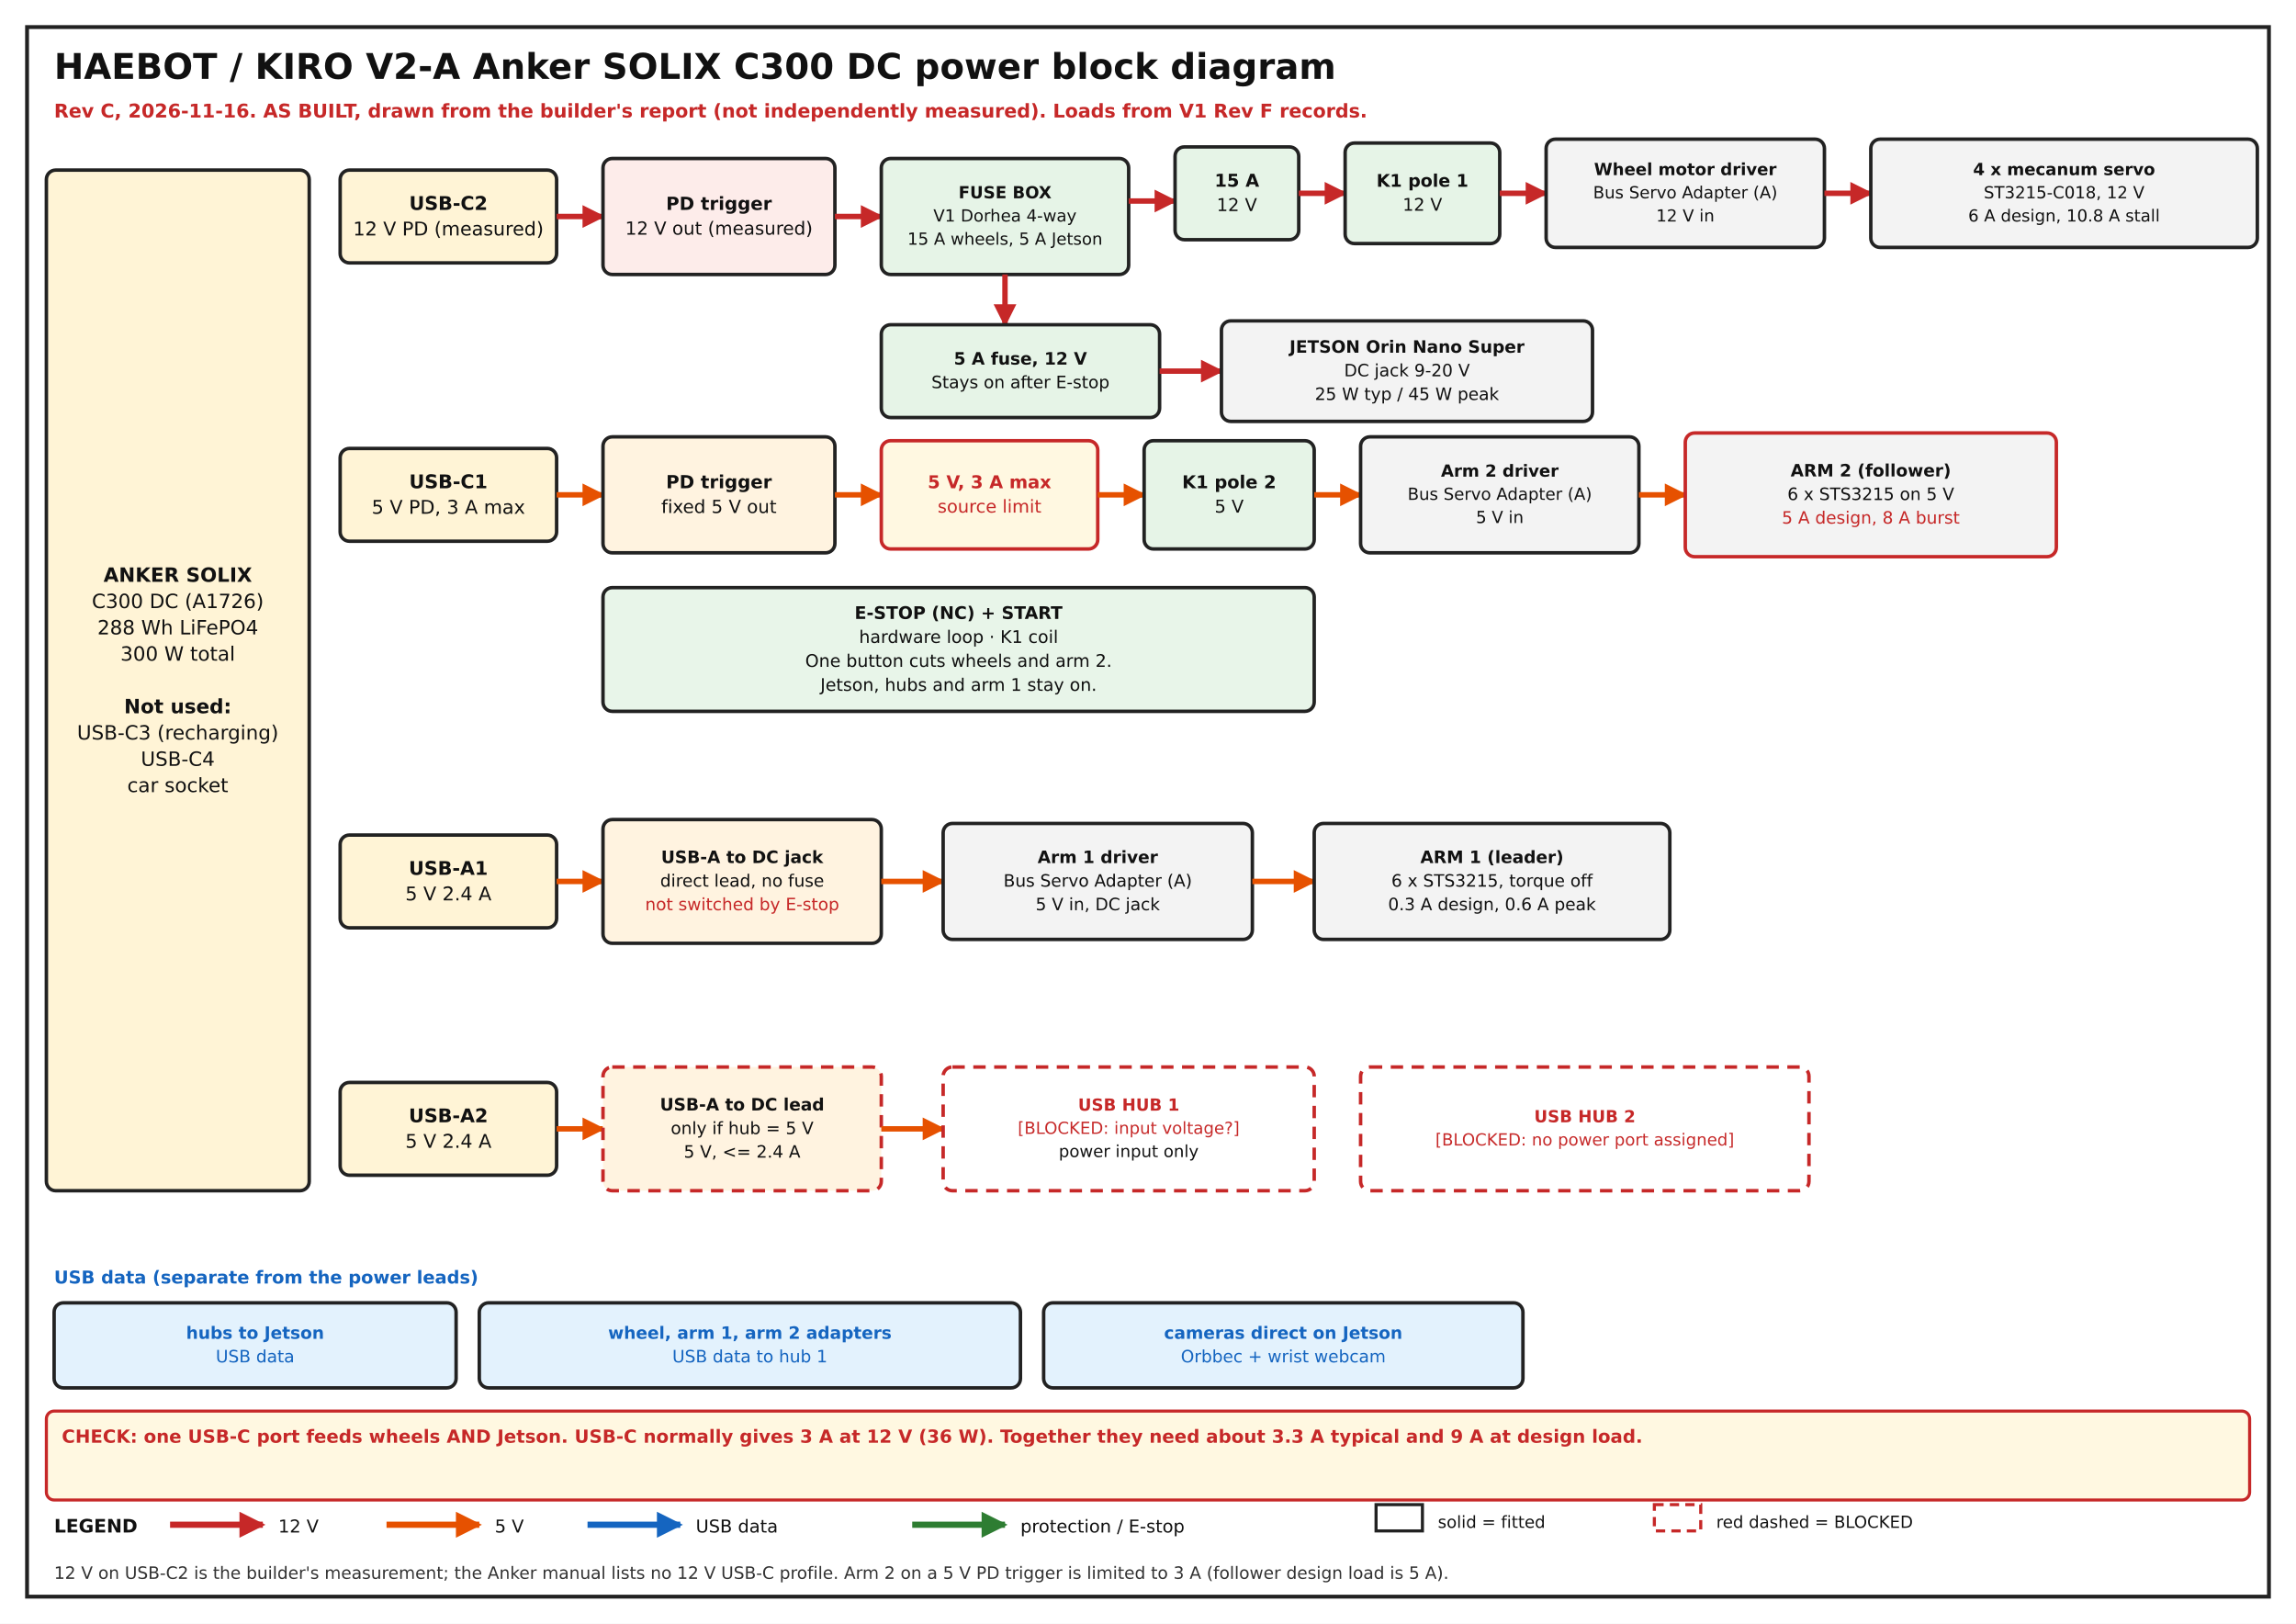
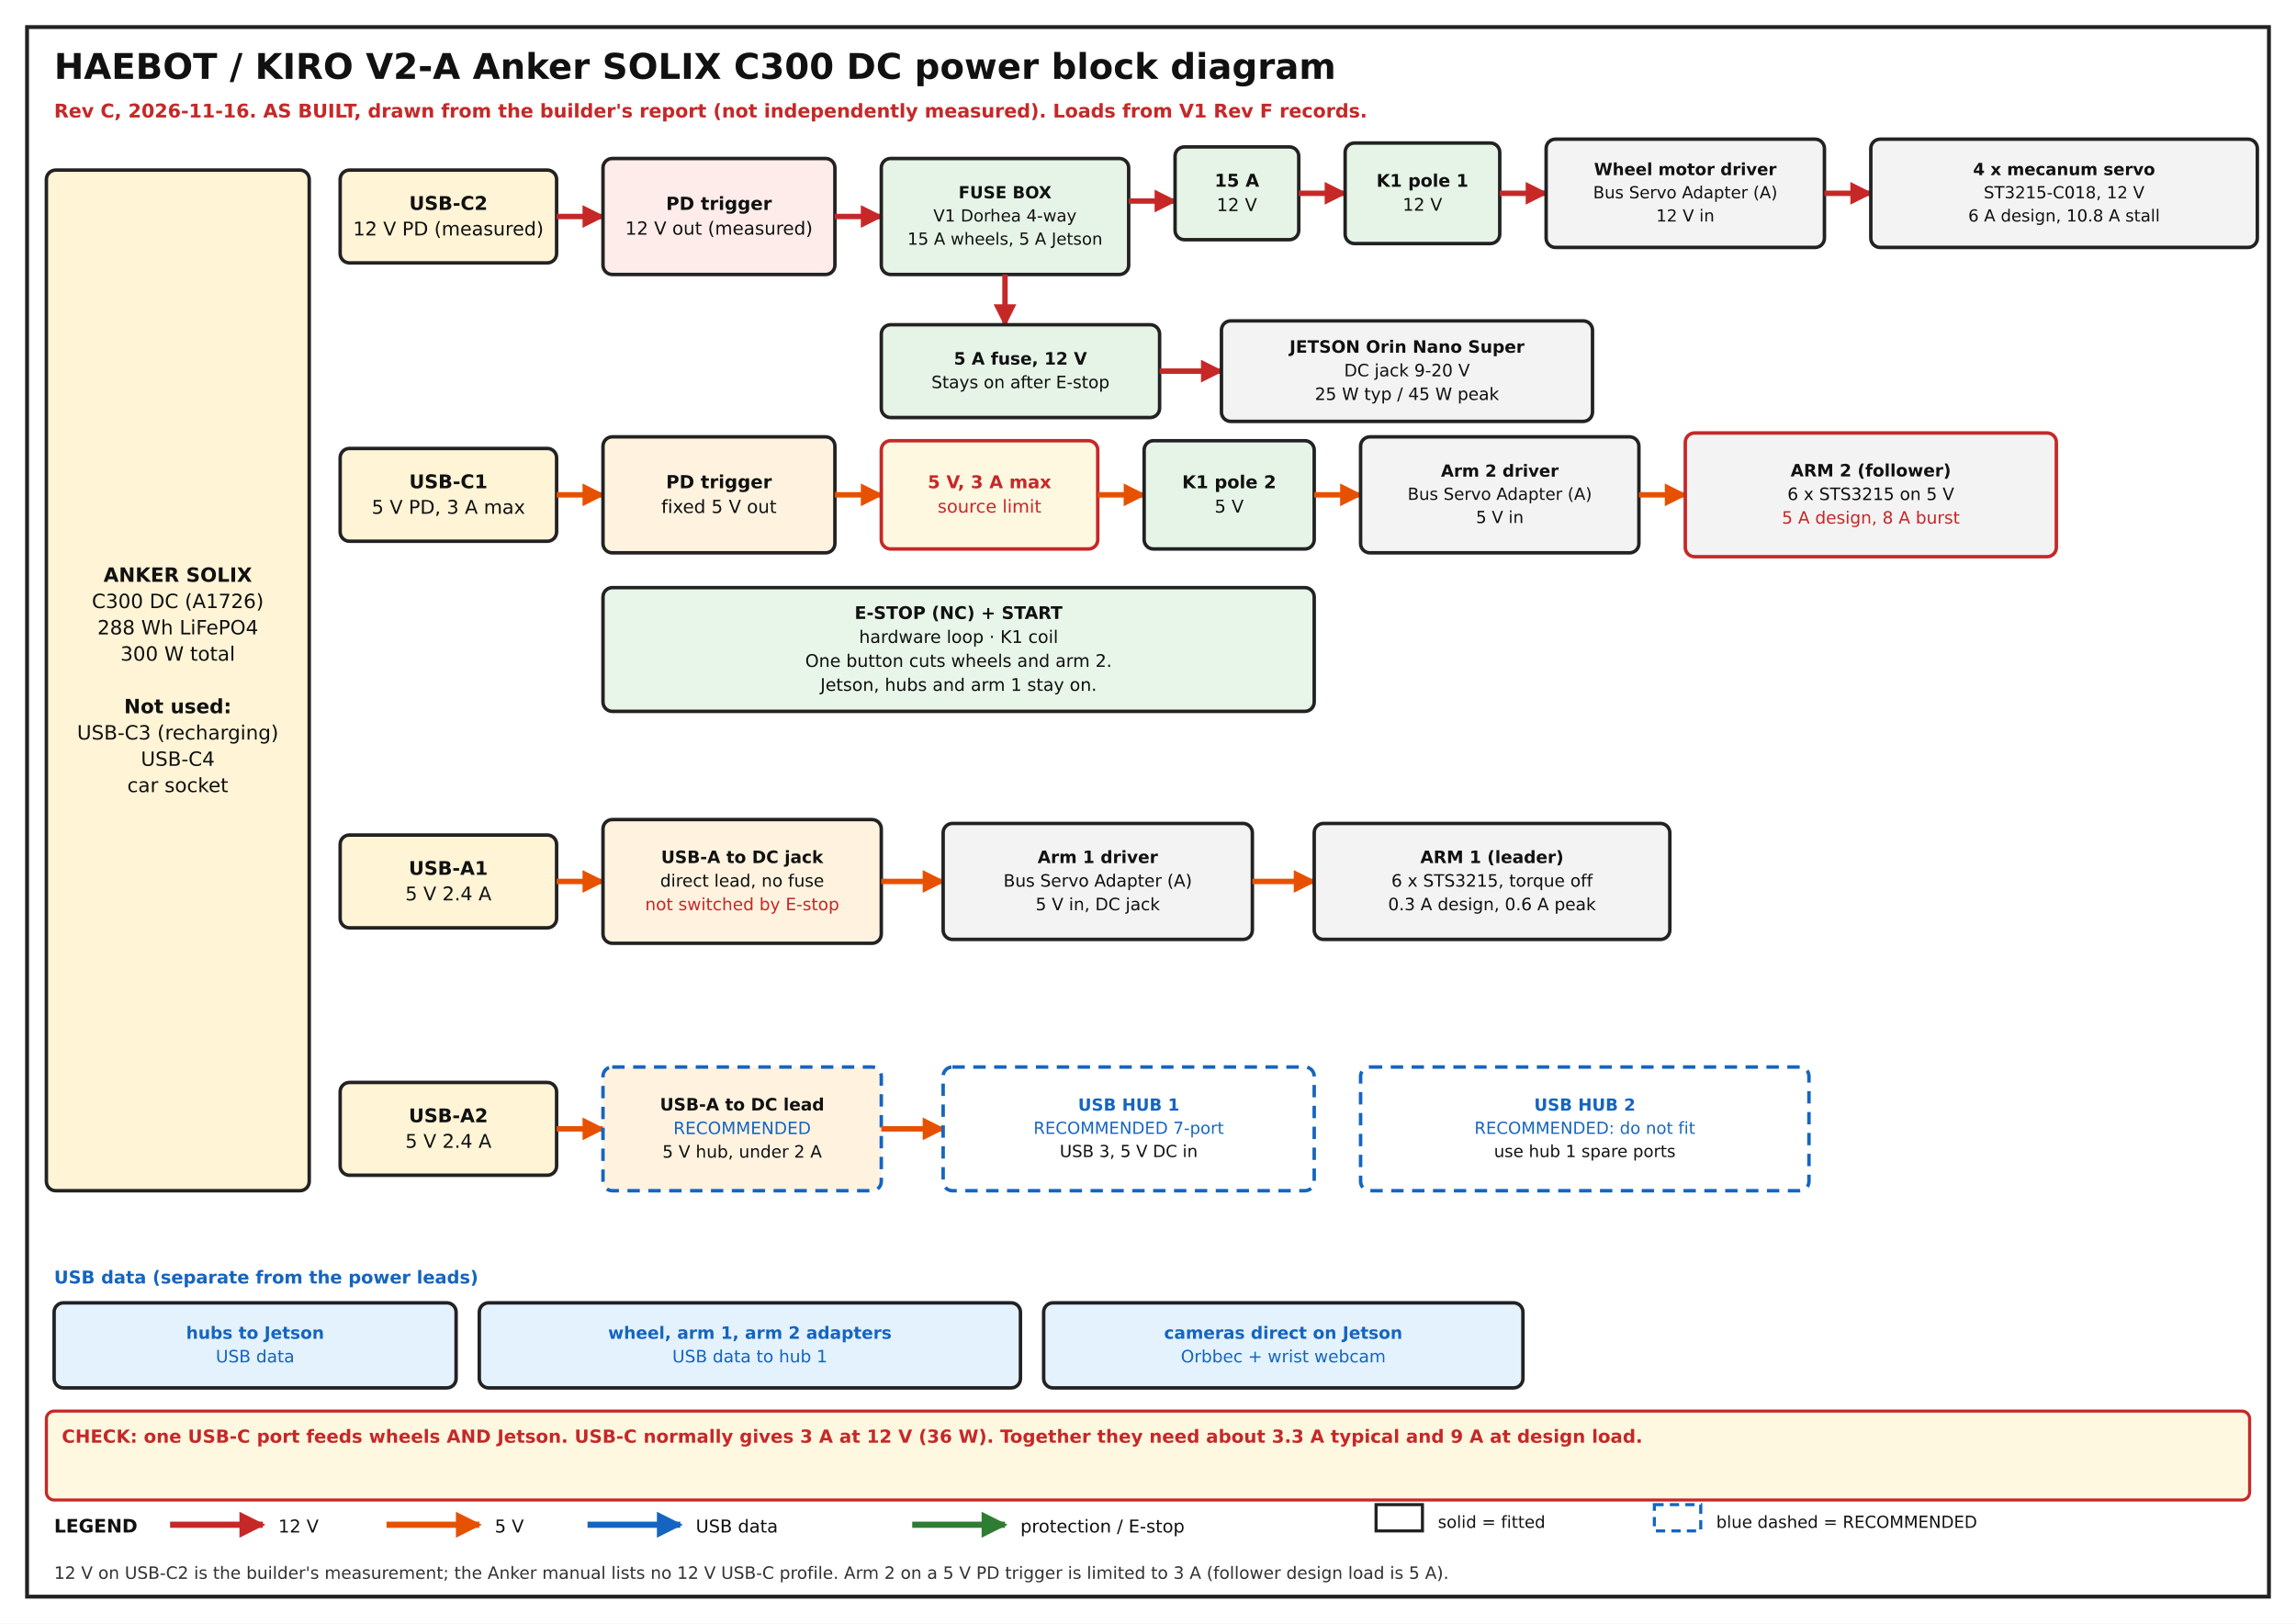
<svg xmlns="http://www.w3.org/2000/svg" width="297mm" height="210mm" viewBox="0 0 297 210" font-family="DejaVu Sans, Arial, sans-serif">
  <defs>
    <marker id="m12" viewBox="0 0 10 10" refX="9" refY="5" markerWidth="4.2" markerHeight="4.2" orient="auto-start-reverse">
      <path d="M0,0 L10,5 L0,10 z" fill="#c62828" />
    </marker>
    <marker id="m5" viewBox="0 0 10 10" refX="9" refY="5" markerWidth="4.2" markerHeight="4.2" orient="auto-start-reverse">
      <path d="M0,0 L10,5 L0,10 z" fill="#e65100" />
    </marker>
    <marker id="md" viewBox="0 0 10 10" refX="9" refY="5" markerWidth="4.2" markerHeight="4.2" orient="auto-start-reverse">
      <path d="M0,0 L10,5 L0,10 z" fill="#1565c0" />
    </marker>
    <marker id="mg" viewBox="0 0 10 10" refX="9" refY="5" markerWidth="4.2" markerHeight="4.2" orient="auto-start-reverse">
      <path d="M0,0 L10,5 L0,10 z" fill="#2e7d32" />
    </marker>
  </defs>
  <rect width="297" height="210" fill="#ffffff" />
  <rect x="3.5" y="3.5" width="290" height="203" fill="none" stroke="#222" stroke-width="0.5" />
  <text x="7" y="10.2" font-size="4.6" font-weight="bold" fill="#111">HAEBOT / KIRO V2-A   Anker SOLIX C300 DC power block diagram</text>
  <text x="7" y="15.2" font-size="2.45" font-weight="bold" fill="#c62828">Rev C, 2026-11-16. AS BUILT, drawn from the builder's report (not independently measured). Loads from V1 Rev F records.</text>
  <rect x="6" y="22" width="34" height="132" rx="1.2" fill="#fff4d6" stroke="#222" stroke-width="0.45" />
  <text x="23.00" y="75.25" font-size="2.55" text-anchor="middle" fill="#111" font-weight="bold">ANKER SOLIX</text>
  <text x="23.00" y="78.65" font-size="2.55" text-anchor="middle" fill="#111">C300 DC (A1726)</text>
  <text x="23.00" y="82.05" font-size="2.55" text-anchor="middle" fill="#111">288 Wh LiFePO4</text>
  <text x="23.00" y="85.45" font-size="2.55" text-anchor="middle" fill="#111">300 W total</text>
  <text x="23.00" y="88.85" font-size="2.55" text-anchor="middle" fill="#111" />
  <text x="23.00" y="92.25" font-size="2.55" text-anchor="middle" fill="#111" font-weight="bold">Not used:</text>
  <text x="23.00" y="95.65" font-size="2.55" text-anchor="middle" fill="#111">USB-C3 (recharging)</text>
  <text x="23.00" y="99.05" font-size="2.55" text-anchor="middle" fill="#111">USB-C4</text>
  <text x="23.00" y="102.45" font-size="2.55" text-anchor="middle" fill="#111">car socket</text>
  <rect x="44" y="22" width="28" height="12" rx="1.2" fill="#fff4d6" stroke="#222" stroke-width="0.45" />
  <text x="58.00" y="27.15" font-size="2.45" text-anchor="middle" fill="#111" font-weight="bold">USB-C2</text>
  <text x="58.00" y="30.45" font-size="2.45" text-anchor="middle" fill="#111">12 V PD (measured)</text>
  <rect x="44" y="58" width="28" height="12" rx="1.2" fill="#fff4d6" stroke="#222" stroke-width="0.45" />
  <text x="58.00" y="63.15" font-size="2.45" text-anchor="middle" fill="#111" font-weight="bold">USB-C1</text>
  <text x="58.00" y="66.45" font-size="2.45" text-anchor="middle" fill="#111">5 V PD, 3 A max</text>
  <rect x="44" y="108" width="28" height="12" rx="1.2" fill="#fff4d6" stroke="#222" stroke-width="0.45" />
  <text x="58.00" y="113.15" font-size="2.45" text-anchor="middle" fill="#111" font-weight="bold">USB-A1</text>
  <text x="58.00" y="116.45" font-size="2.45" text-anchor="middle" fill="#111">5 V 2.4 A</text>
  <rect x="44" y="140" width="28" height="12" rx="1.2" fill="#fff4d6" stroke="#222" stroke-width="0.45" />
  <text x="58.00" y="145.15" font-size="2.45" text-anchor="middle" fill="#111" font-weight="bold">USB-A2</text>
  <text x="58.00" y="148.45" font-size="2.45" text-anchor="middle" fill="#111">5 V 2.4 A</text>
  <line x1="72" y1="28" x2="78" y2="28" stroke="#c62828" stroke-width="0.7" marker-end="url(#m12)" />
  <rect x="78" y="20.5" width="30" height="15" rx="1.2" fill="#fdecea" stroke="#222" stroke-width="0.45" />
  <text x="93.00" y="27.15" font-size="2.35" text-anchor="middle" fill="#111" font-weight="bold">PD trigger</text>
  <text x="93.00" y="30.35" font-size="2.35" text-anchor="middle" fill="#111">12 V out (measured)</text>
  <line x1="108" y1="28" x2="114" y2="28" stroke="#c62828" stroke-width="0.7" marker-end="url(#m12)" />
  <rect x="114" y="20.5" width="32" height="15" rx="1.2" fill="#e6f4e7" stroke="#222" stroke-width="0.45" />
  <text x="130.00" y="25.65" font-size="2.15" text-anchor="middle" fill="#111" font-weight="bold">FUSE BOX</text>
  <text x="130.00" y="28.65" font-size="2.15" text-anchor="middle" fill="#111">V1 Dorhea 4-way</text>
  <text x="130.00" y="31.65" font-size="2.15" text-anchor="middle" fill="#111">15 A wheels, 5 A Jetson</text>
  <line x1="146" y1="26" x2="152" y2="26" stroke="#c62828" stroke-width="0.7" marker-end="url(#m12)" />
  <rect x="152" y="19" width="16" height="12" rx="1.2" fill="#e6f4e7" stroke="#222" stroke-width="0.45" />
  <text x="160.00" y="24.15" font-size="2.3" text-anchor="middle" fill="#111" font-weight="bold">15 A</text>
  <text x="160.00" y="27.30" font-size="2.3" text-anchor="middle" fill="#111">12 V</text>
  <line x1="168" y1="25" x2="174" y2="25" stroke="#c62828" stroke-width="0.7" marker-end="url(#m12)" />
  <rect x="174" y="18.5" width="20" height="13" rx="1.2" fill="#e6f4e7" stroke="#222" stroke-width="0.45" />
  <text x="184.00" y="24.15" font-size="2.25" text-anchor="middle" fill="#111" font-weight="bold">K1 pole 1</text>
  <text x="184.00" y="27.25" font-size="2.25" text-anchor="middle" fill="#111">12 V</text>
  <line x1="194" y1="25" x2="200" y2="25" stroke="#c62828" stroke-width="0.7" marker-end="url(#m12)" />
  <rect x="200" y="18" width="36" height="14" rx="1.2" fill="#f3f3f3" stroke="#222" stroke-width="0.45" />
  <text x="218.00" y="22.65" font-size="2.15" text-anchor="middle" fill="#111" font-weight="bold">Wheel motor driver</text>
  <text x="218.00" y="25.65" font-size="2.15" text-anchor="middle" fill="#111">Bus Servo Adapter (A)</text>
  <text x="218.00" y="28.65" font-size="2.15" text-anchor="middle" fill="#111">12 V in</text>
  <line x1="236" y1="25" x2="242" y2="25" stroke="#c62828" stroke-width="0.7" marker-end="url(#m12)" />
  <rect x="242" y="18" width="50" height="14" rx="1.2" fill="#f3f3f3" stroke="#222" stroke-width="0.45" />
  <text x="267.00" y="22.65" font-size="2.15" text-anchor="middle" fill="#111" font-weight="bold">4 x mecanum servo</text>
  <text x="267.00" y="25.65" font-size="2.15" text-anchor="middle" fill="#111">ST3215-C018, 12 V</text>
  <text x="267.00" y="28.65" font-size="2.15" text-anchor="middle" fill="#111">6 A design, 10.8 A stall</text>
  <line x1="130" y1="35.5" x2="130" y2="42" stroke="#c62828" stroke-width="0.7" marker-end="url(#m12)" />
  <rect x="114" y="42" width="36" height="12" rx="1.2" fill="#e6f4e7" stroke="#222" stroke-width="0.45" />
  <text x="132.00" y="47.15" font-size="2.2" text-anchor="middle" fill="#111" font-weight="bold">5 A fuse, 12 V</text>
  <text x="132.00" y="50.20" font-size="2.2" text-anchor="middle" fill="#111">Stays on after E-stop</text>
  <line x1="150" y1="48" x2="158" y2="48" stroke="#c62828" stroke-width="0.7" marker-end="url(#m12)" />
  <rect x="158" y="41.5" width="48" height="13" rx="1.2" fill="#f3f3f3" stroke="#222" stroke-width="0.45" />
  <text x="182.00" y="45.62" font-size="2.2" text-anchor="middle" fill="#111" font-weight="bold">JETSON Orin Nano Super</text>
  <text x="182.00" y="48.67" font-size="2.2" text-anchor="middle" fill="#111">DC jack 9-20 V</text>
  <text x="182.00" y="51.73" font-size="2.2" text-anchor="middle" fill="#111">25 W typ / 45 W peak</text>
  <line x1="72" y1="64" x2="78" y2="64" stroke="#e65100" stroke-width="0.7" marker-end="url(#m5)" />
  <rect x="78" y="56.5" width="30" height="15" rx="1.2" fill="#fff3e0" stroke="#222" stroke-width="0.45" />
  <text x="93.00" y="63.15" font-size="2.35" text-anchor="middle" fill="#111" font-weight="bold">PD trigger</text>
  <text x="93.00" y="66.35" font-size="2.35" text-anchor="middle" fill="#111">fixed 5 V out</text>
  <line x1="108" y1="64" x2="114" y2="64" stroke="#e65100" stroke-width="0.7" marker-end="url(#m5)" />
  <rect x="114" y="57" width="28" height="14" rx="1.2" fill="#fff8e1" stroke="#c62828" stroke-width="0.45" />
  <text x="128.00" y="63.15" font-size="2.3" text-anchor="middle" fill="#c62828" font-weight="bold">5 V, 3 A max</text>
  <text x="128.00" y="66.30" font-size="2.3" text-anchor="middle" fill="#c62828">source limit</text>
  <line x1="142" y1="64" x2="148" y2="64" stroke="#e65100" stroke-width="0.7" marker-end="url(#m5)" />
  <rect x="148" y="57" width="22" height="14" rx="1.2" fill="#e6f4e7" stroke="#222" stroke-width="0.45" />
  <text x="159.00" y="63.15" font-size="2.3" text-anchor="middle" fill="#111" font-weight="bold">K1 pole 2</text>
  <text x="159.00" y="66.30" font-size="2.3" text-anchor="middle" fill="#111">5 V</text>
  <line x1="170" y1="64" x2="176" y2="64" stroke="#e65100" stroke-width="0.7" marker-end="url(#m5)" />
  <rect x="176" y="56.5" width="36" height="15" rx="1.2" fill="#f3f3f3" stroke="#222" stroke-width="0.45" />
  <text x="194.00" y="61.65" font-size="2.15" text-anchor="middle" fill="#111" font-weight="bold">Arm 2 driver</text>
  <text x="194.00" y="64.65" font-size="2.15" text-anchor="middle" fill="#111">Bus Servo Adapter (A)</text>
  <text x="194.00" y="67.65" font-size="2.15" text-anchor="middle" fill="#111">5 V in</text>
  <line x1="212" y1="64" x2="218" y2="64" stroke="#e65100" stroke-width="0.7" marker-end="url(#m5)" />
  <rect x="218" y="56" width="48" height="16" rx="1.2" fill="#f3f3f3" stroke="#c62828" stroke-width="0.45" />
  <text x="242.00" y="61.62" font-size="2.2" text-anchor="middle" fill="#111" font-weight="bold">ARM 2 (follower)</text>
  <text x="242.00" y="64.67" font-size="2.2" text-anchor="middle" fill="#111">6 x STS3215 on 5 V</text>
  <text x="242.00" y="67.72" font-size="2.2" text-anchor="middle" fill="#c62828">5 A design, 8 A burst</text>
  <rect x="78" y="76" width="92" height="16" rx="1.2" fill="#e8f5e9" stroke="#222" stroke-width="0.45" />
  <text x="124.00" y="80.05" font-size="2.25" text-anchor="middle" fill="#111" font-weight="bold">E-STOP (NC) + START</text>
  <text x="124.00" y="83.15" font-size="2.25" text-anchor="middle" fill="#111">hardware loop  ·  K1 coil</text>
  <text x="124.00" y="86.25" font-size="2.25" text-anchor="middle" fill="#111">One button cuts wheels and arm 2.</text>
  <text x="124.00" y="89.35" font-size="2.25" text-anchor="middle" fill="#111">Jetson, hubs and arm 1 stay on.</text>
  <line x1="72" y1="114" x2="78" y2="114" stroke="#e65100" stroke-width="0.7" marker-end="url(#m5)" />
  <rect x="78" y="106" width="36" height="16" rx="1.2" fill="#fff3e0" stroke="#222" stroke-width="0.45" />
  <text x="96.00" y="111.62" font-size="2.2" text-anchor="middle" fill="#111" font-weight="bold">USB-A to DC jack</text>
  <text x="96.00" y="114.67" font-size="2.2" text-anchor="middle" fill="#111">direct lead, no fuse</text>
  <text x="96.00" y="117.72" font-size="2.2" text-anchor="middle" fill="#c62828">not switched by E-stop</text>
  <line x1="114" y1="114" x2="122" y2="114" stroke="#e65100" stroke-width="0.7" marker-end="url(#m5)" />
  <rect x="122" y="106.5" width="40" height="15" rx="1.2" fill="#f3f3f3" stroke="#222" stroke-width="0.45" />
  <text x="142.00" y="111.62" font-size="2.2" text-anchor="middle" fill="#111" font-weight="bold">Arm 1 driver</text>
  <text x="142.00" y="114.67" font-size="2.2" text-anchor="middle" fill="#111">Bus Servo Adapter (A)</text>
  <text x="142.00" y="117.72" font-size="2.2" text-anchor="middle" fill="#111">5 V in, DC jack</text>
  <line x1="162" y1="114" x2="170" y2="114" stroke="#e65100" stroke-width="0.7" marker-end="url(#m5)" />
  <rect x="170" y="106.5" width="46" height="15" rx="1.2" fill="#f3f3f3" stroke="#222" stroke-width="0.45" />
  <text x="193.00" y="111.62" font-size="2.2" text-anchor="middle" fill="#111" font-weight="bold">ARM 1 (leader)</text>
  <text x="193.00" y="114.67" font-size="2.2" text-anchor="middle" fill="#111">6 x STS3215, torque off</text>
  <text x="193.00" y="117.72" font-size="2.2" text-anchor="middle" fill="#111">0.3 A design, 0.6 A peak</text>
  <line x1="72" y1="146" x2="78" y2="146" stroke="#e65100" stroke-width="0.7" marker-end="url(#m5)" />
-   <rect x="78" y="138" width="36" height="16" rx="1.2" fill="#fff3e0" stroke="#c62828" stroke-width="0.45" stroke-dasharray="1.6 1.1" />
+   <rect x="78" y="138" width="36" height="16" rx="1.2" fill="#fff3e0" stroke="#1565c0" stroke-width="0.45" stroke-dasharray="1.6 1.1" />
  <text x="96.00" y="143.62" font-size="2.2" text-anchor="middle" fill="#111" font-weight="bold">USB-A to DC lead</text>
-   <text x="96.00" y="146.68" font-size="2.2" text-anchor="middle" fill="#111">only if hub = 5 V</text>
-   <text x="96.00" y="149.72" font-size="2.2" text-anchor="middle" fill="#111">5 V, &lt;= 2.4 A</text>
+   <text x="96.00" y="146.68" font-size="2.2" text-anchor="middle" fill="#1565c0">RECOMMENDED</text>
+   <text x="96.00" y="149.72" font-size="2.2" text-anchor="middle" fill="#111">5 V hub, under 2 A</text>
  <line x1="114" y1="146" x2="122" y2="146" stroke="#e65100" stroke-width="0.7" marker-end="url(#m5)" />
-   <rect x="122" y="138" width="48" height="16" rx="1.2" fill="#fff" stroke="#c62828" stroke-width="0.45" stroke-dasharray="1.6 1.1" />
-   <text x="146.00" y="143.65" font-size="2.15" text-anchor="middle" fill="#c62828" font-weight="bold">USB HUB 1</text>
-   <text x="146.00" y="146.65" font-size="2.15" text-anchor="middle" fill="#c62828">[BLOCKED: input voltage?]</text>
-   <text x="146.00" y="149.65" font-size="2.15" text-anchor="middle" fill="#111">power input only</text>
-   <rect x="176" y="138" width="58" height="16" rx="1.2" fill="#fff" stroke="#c62828" stroke-width="0.45" stroke-dasharray="1.6 1.1" />
-   <text x="205.00" y="145.15" font-size="2.15" text-anchor="middle" fill="#c62828" font-weight="bold">USB HUB 2</text>
-   <text x="205.00" y="148.15" font-size="2.15" text-anchor="middle" fill="#c62828">[BLOCKED: no power port assigned]</text>
+   <rect x="122" y="138" width="48" height="16" rx="1.2" fill="#fff" stroke="#1565c0" stroke-width="0.45" stroke-dasharray="1.6 1.1" />
+   <text x="146.00" y="143.65" font-size="2.15" text-anchor="middle" fill="#1565c0" font-weight="bold">USB HUB 1</text>
+   <text x="146.00" y="146.65" font-size="2.15" text-anchor="middle" fill="#1565c0">RECOMMENDED 7-port</text>
+   <text x="146.00" y="149.65" font-size="2.15" text-anchor="middle" fill="#111">USB 3, 5 V DC in</text>
+   <rect x="176" y="138" width="58" height="16" rx="1.2" fill="#fff" stroke="#1565c0" stroke-width="0.45" stroke-dasharray="1.6 1.1" />
+   <text x="205.00" y="143.65" font-size="2.15" text-anchor="middle" fill="#1565c0" font-weight="bold">USB HUB 2</text>
+   <text x="205.00" y="146.65" font-size="2.15" text-anchor="middle" fill="#1565c0">RECOMMENDED: do not fit</text>
+   <text x="205.00" y="149.65" font-size="2.15" text-anchor="middle" fill="#111">use hub 1 spare ports</text>
  <text x="7" y="166" font-size="2.3" fill="#1565c0" font-weight="bold">USB data (separate from the power leads)</text>
  <rect x="7" y="168.5" width="52" height="11" rx="1.2" fill="#e3f2fd" stroke="#222" stroke-width="0.45" />
  <text x="33.00" y="173.15" font-size="2.2" text-anchor="middle" fill="#1565c0" font-weight="bold">hubs to Jetson</text>
  <text x="33.00" y="176.20" font-size="2.2" text-anchor="middle" fill="#1565c0">USB data</text>
  <rect x="62" y="168.5" width="70" height="11" rx="1.2" fill="#e3f2fd" stroke="#222" stroke-width="0.45" />
  <text x="97.00" y="173.15" font-size="2.2" text-anchor="middle" fill="#1565c0" font-weight="bold">wheel, arm 1, arm 2 adapters</text>
  <text x="97.00" y="176.20" font-size="2.2" text-anchor="middle" fill="#1565c0">USB data to hub 1</text>
  <rect x="135" y="168.5" width="62" height="11" rx="1.2" fill="#e3f2fd" stroke="#222" stroke-width="0.45" />
  <text x="166.00" y="173.15" font-size="2.2" text-anchor="middle" fill="#1565c0" font-weight="bold">cameras direct on Jetson</text>
  <text x="166.00" y="176.20" font-size="2.2" text-anchor="middle" fill="#1565c0">Orbbec + wrist webcam</text>
  <rect x="6" y="182.5" width="285" height="11.5" rx="1" fill="#fff8e1" stroke="#c62828" stroke-width="0.4" />
  <text x="8" y="186.6" font-size="2.35" fill="#c62828" font-weight="bold">CHECK: one USB-C port feeds wheels AND Jetson. USB-C normally gives 3 A at 12 V (36 W). Together they need about 3.3 A typical and 9 A at design load.</text>
  <text x="7" y="198.2" font-size="2.4" font-weight="bold" fill="#111">LEGEND</text>
  <line x1="22" y1="197.2" x2="34" y2="197.2" stroke="#c62828" stroke-width="0.8" marker-end="url(#m12)" />
  <text x="36" y="198.2" font-size="2.3" fill="#111">12 V</text>
  <line x1="50" y1="197.2" x2="62" y2="197.2" stroke="#e65100" stroke-width="0.8" marker-end="url(#m5)" />
  <text x="64" y="198.2" font-size="2.3" fill="#111">5 V</text>
  <line x1="76" y1="197.2" x2="88" y2="197.2" stroke="#1565c0" stroke-width="0.8" marker-end="url(#md)" />
  <text x="90" y="198.2" font-size="2.3" fill="#111">USB data</text>
  <line x1="118" y1="197.2" x2="130" y2="197.2" stroke="#2e7d32" stroke-width="0.8" marker-end="url(#mg)" />
  <text x="132" y="198.2" font-size="2.3" fill="#111">protection / E-stop</text>
  <rect x="178" y="194.6" width="6" height="3.4" fill="none" stroke="#222" stroke-width="0.4" />
  <text x="186" y="197.6" font-size="2.15" fill="#111">solid = fitted</text>
-   <rect x="214" y="194.6" width="6" height="3.4" fill="none" stroke="#c62828" stroke-width="0.4" stroke-dasharray="1.2 0.8" />
-   <text x="222" y="197.6" font-size="2.15" fill="#111">red dashed = BLOCKED</text>
+   <rect x="214" y="194.6" width="6" height="3.4" fill="none" stroke="#1565c0" stroke-width="0.4" stroke-dasharray="1.2 0.8" />
+   <text x="222" y="197.6" font-size="2.15" fill="#111">blue dashed = RECOMMENDED</text>
  <text x="7" y="204.2" font-size="2.2" fill="#333">12 V on USB-C2 is the builder's measurement; the Anker manual lists no 12 V USB-C profile. Arm 2 on a 5 V PD trigger is limited to 3 A (follower design load is 5 A).</text>
</svg>
